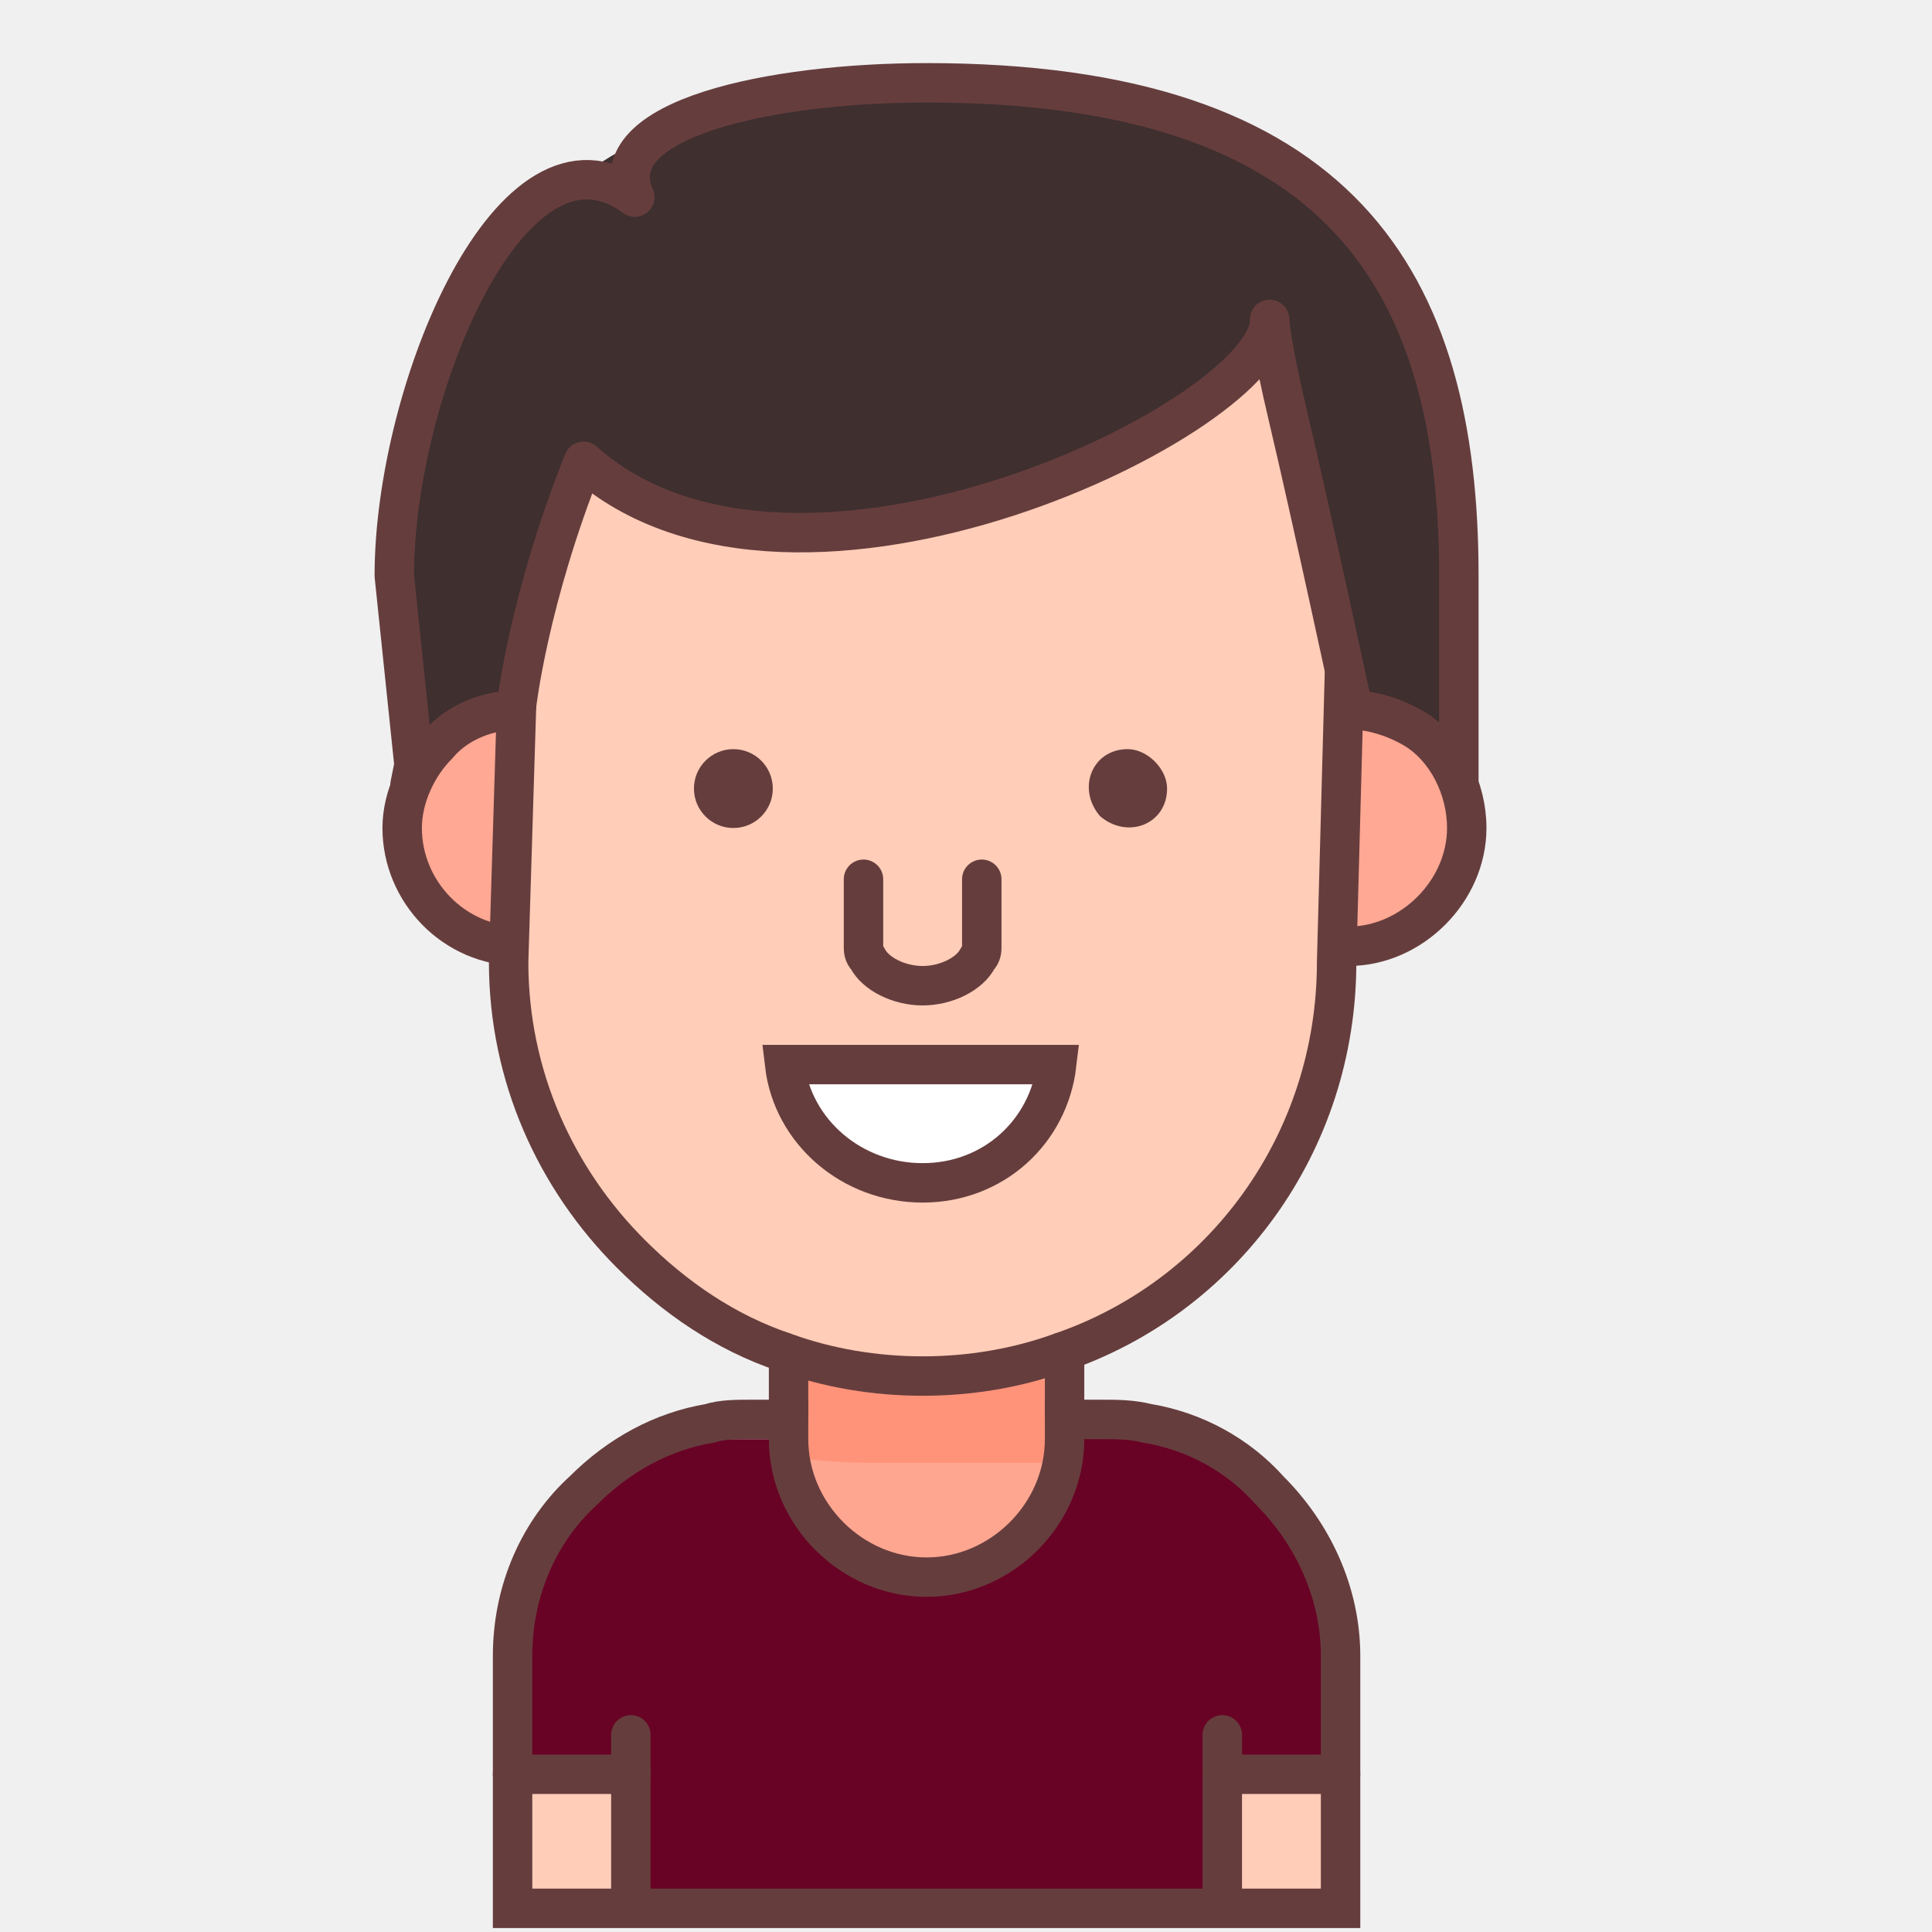
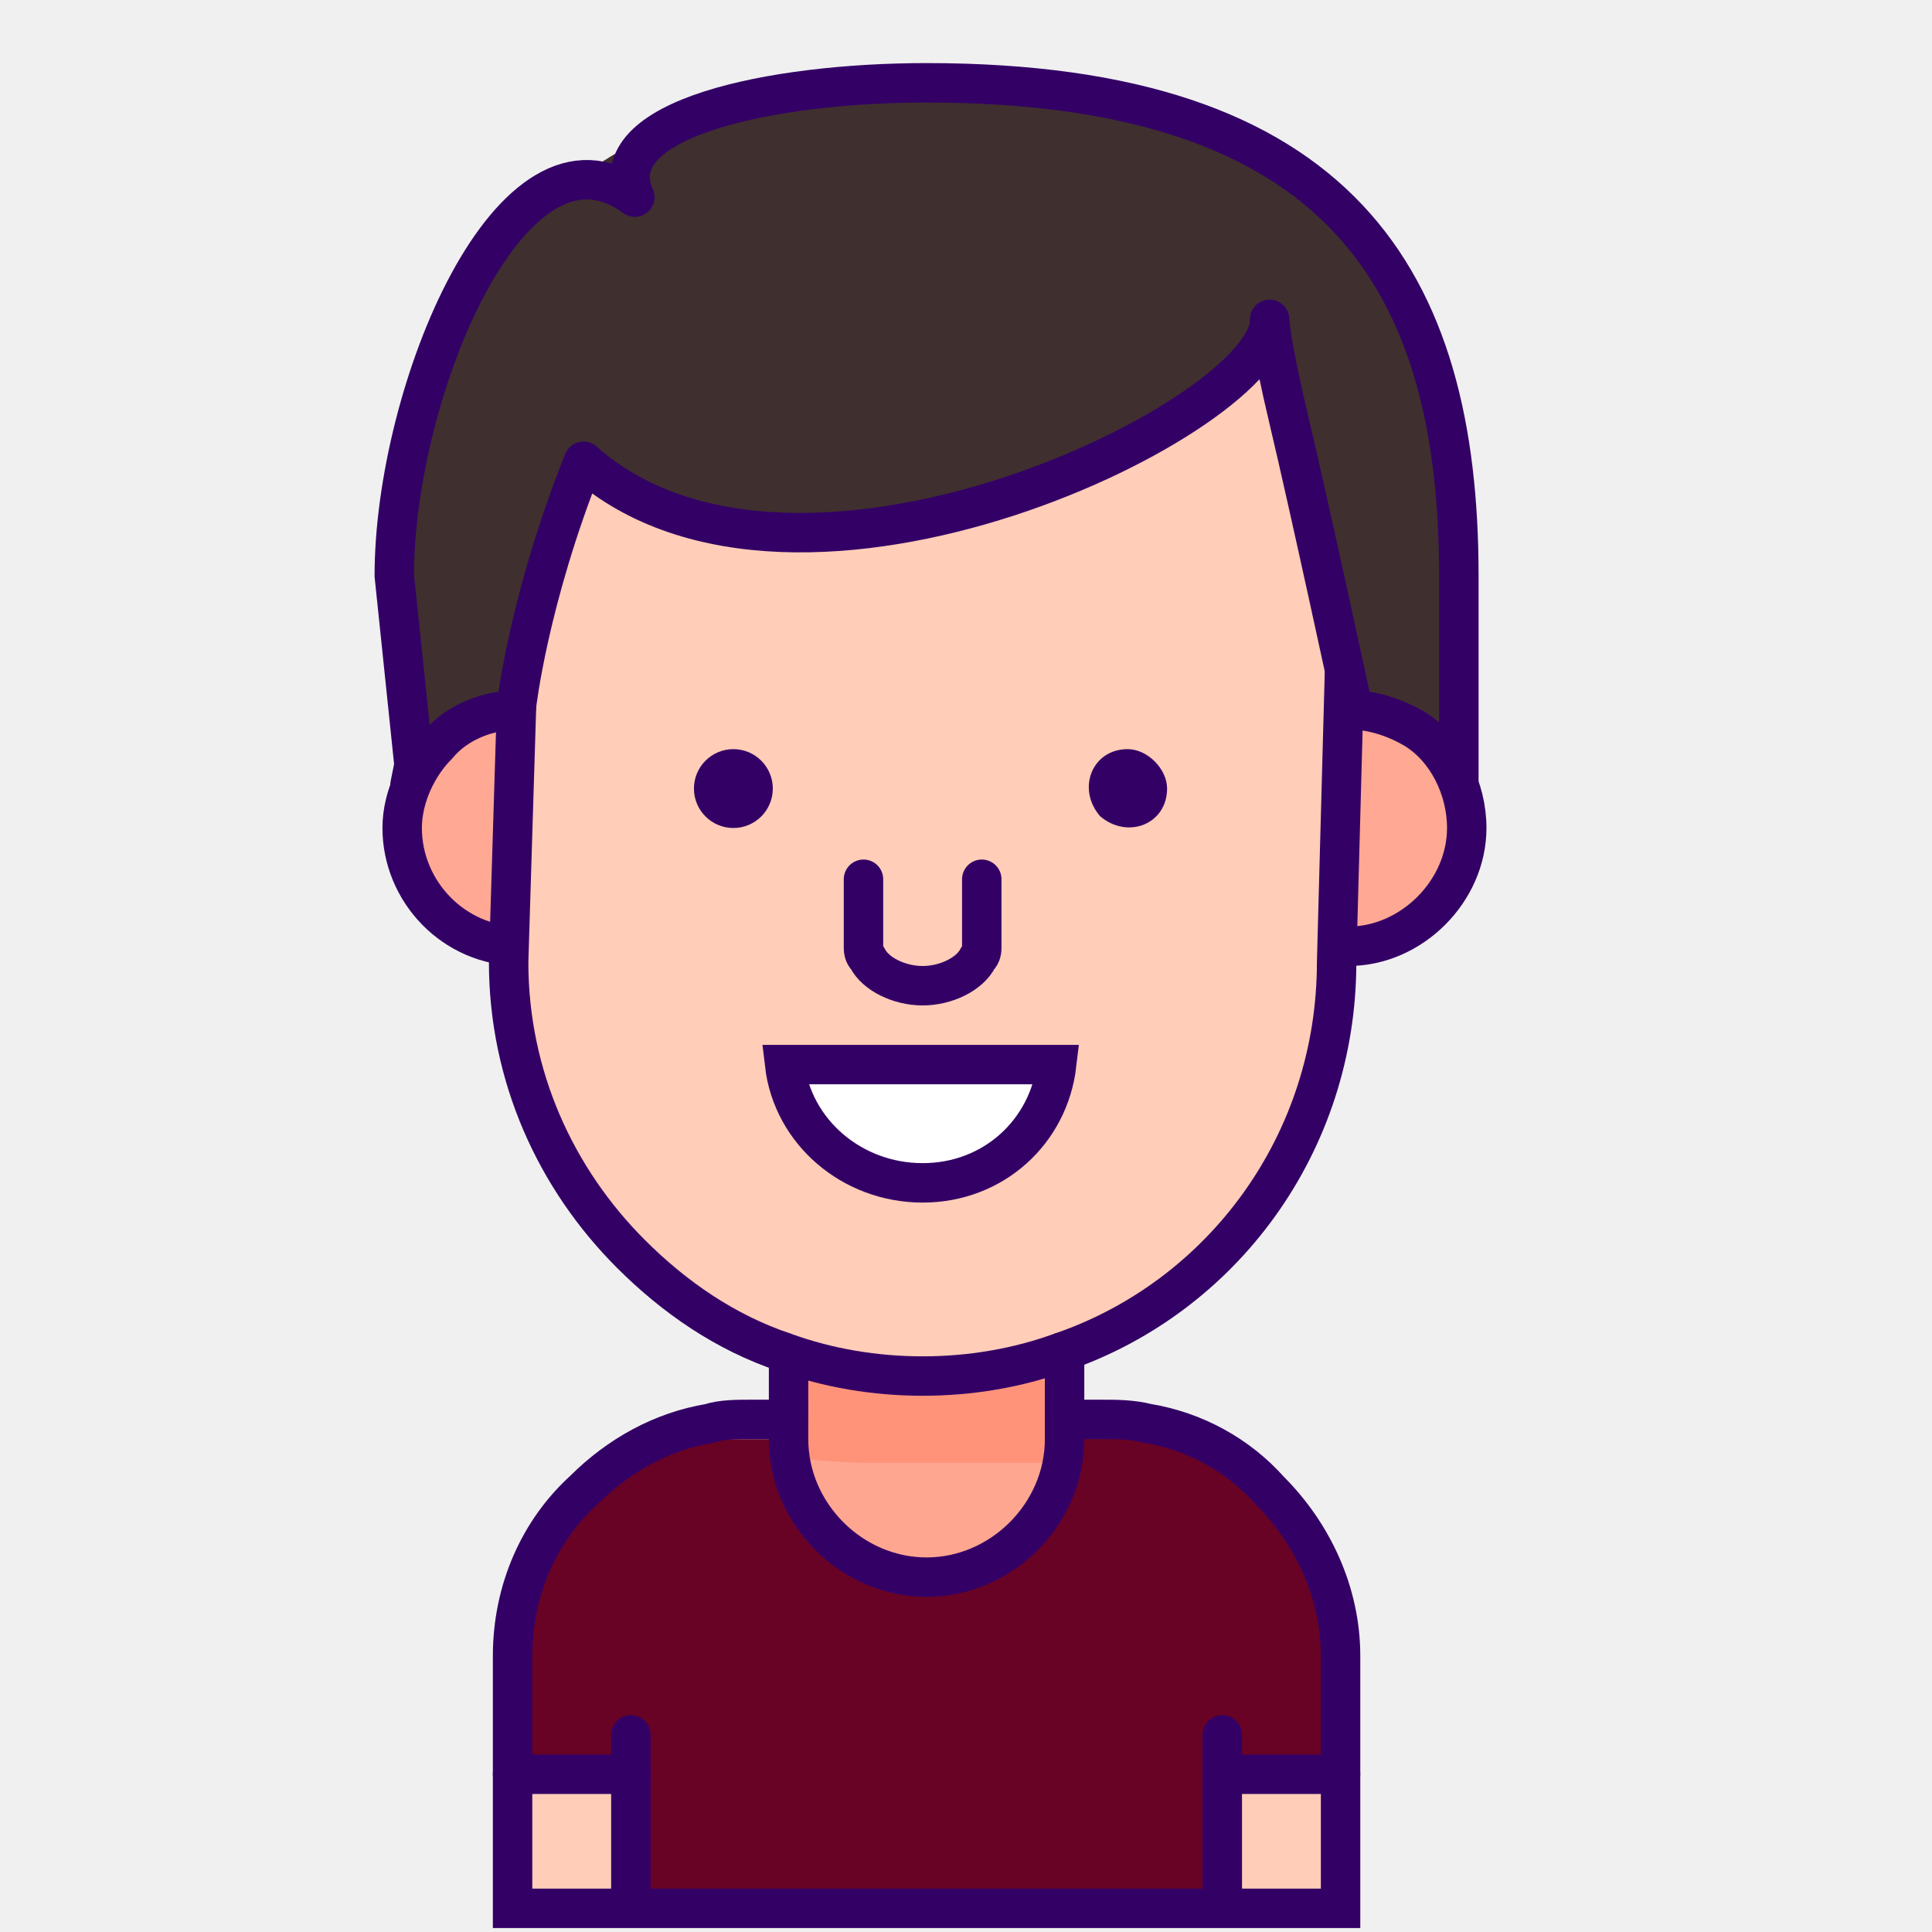
<svg xmlns="http://www.w3.org/2000/svg" version="1.1" id="Layer_1" x="0px" y="0px" viewBox="0 0 49 49" style="enable-background:new 0 0 49 49;" xml:space="preserve">
  <style type="text/css">
	.st0{fill:#FFCDB8;}
	.st1{fill:#FFA691;}
	.st2{fill:#FF9379;}
	.st3{fill:#680325;}
- 	.st4{fill:none;stroke:#663D3D;stroke-linecap:round;stroke-linejoin:round;stroke-miterlimit:10;}
- 	.st5{fill:none;stroke:#663D3D;stroke-miterlimit:10;}
+ 	.st4{fill:none;stroke:#330066;stroke-linecap:round;stroke-linejoin:round;stroke-miterlimit:10;}
+ 	.st5{fill:none;stroke:#330066;stroke-miterlimit:10;}
	.st6{fill:#3F2F2F;}
	.st7{fill:#FFA894;}
	.st8{fill:#FFFFFF;}
- 	.st9{fill:#FFFFFF;stroke:#663D3D;stroke-miterlimit:10;}
- 	.st10{fill:#663D3D;}
+ 	.st9{fill:#FFFFFF;stroke:#330066;stroke-miterlimit:10;}
+ 	.st10{fill:#330066;}
</style>
-   <path class="st0" d="M13.1,17.9c0,2.5,0.1,3.6,0.1,6.1c0,5.8,4.6,10.9,10.4,10.9s10.5-4.7,10.5-10.5c0-1.1,0-8,0-9  C34,13.5,32.8,10.5,32,9c-7.6,4.9-12.4,6.4-17.3,3.1" />
+   <path class="st0" d="M12.7,17.6c0,2.5,0.1,3.6,0.1,6.1c0,5.8,4.6,10.9,10.4,10.9S33.7,30,33.7,24.2c0-1.1,0-8,0-9  c-0.1-1.9-1.3-4.9-2.1-6.4c-7.6,4.9-12.4,6.4-17.3,3.1" />
  <path class="st1" d="M27,36.5c0,1.9-1.6,3.5-3.5,3.5S20,38.4,20,36.5c0-0.1,0-1.6,0-1.6h7C27,35,27,36.1,27,36.5z" />
  <path class="st2" d="M27.2,35c0,0-6.2,0-7-0.1c0,0.1,0,1.5,0,1.6c0,0.2,0,0.3,0,0.5c0.4,0,0.9,0.1,1.8,0.1h4.1c0.3,0,0.6,0,0.9,0  c0-0.2,0-0.5,0-0.5L27.2,35z" />
  <rect x="31" y="45" class="st0" width="3" height="3.4" />
  <path class="st3" d="M28.8,36.1c-0.3-0.1-1.1,0-1.4,0l-0.5,0.5V37c0,0.9-0.3,1.7-1,2.3c-0.7,0.7-1.6,1-2.6,1s-1.8-0.3-2.5-0.9  c-0.7-0.6-1.1-1.5-1.1-2.4v-0.5h-1c-0.1,0-0.3,0-0.4,0l0,0l-0.1-0.4c-2.8,0.5-5,2.9-5,5.9v3h3h0.1v3.4h15V45h3v-3  c0-3-2.1-5.4-4.9-5.9l-0.3,0.2" />
  <rect x="13" y="45" class="st0" width="3" height="3.4" />
  <polyline class="st4" points="16,44 16,44.9 16,48.1 " />
  <polyline class="st4" points="31,44 31,44.9 31,48.1 " />
  <line class="st4" x1="13" y1="45" x2="16" y2="45" />
  <line class="st4" x1="31" y1="45" x2="34" y2="45" />
  <path class="st5" d="M29.1,36.1c1.2,0.2,2.3,0.8,3.1,1.7c1.1,1.1,1.8,2.6,1.8,4.2v3v3.4h-3H16h-3V45v-3c0-1.7,0.7-3.2,1.8-4.2  c0.9-0.9,2-1.5,3.2-1.7c0.3-0.1,0.7-0.1,1-0.1h1v0.5c0,1.9,1.6,3.5,3.5,3.5s3.5-1.6,3.5-3.5V36h1C28.3,36,28.7,36,29.1,36.1z" />
  <path class="st4" d="M19.9,34.3c1.1,0.4,2.3,0.6,3.5,0.6s2.4-0.2,3.5-0.6" />
  <path class="st6" d="M10.2,21.5L10.2,21.5v-1v-6C10.2,7,14.7,2,23.7,2c11.4,0,13.5,5,13.5,12.5l-0.4,5.1l0,0l0.4,1.4l-2.9-3v-1.2  l-2.2-7.9c0,0-9.8,8.2-17.3,2.8c-1.4,3.6-1.5,3.8-1.5,3.8V17v1" />
  <path class="st7" d="M37.2,21c0,1.6-1.4,3-3,3c0-3.5,0-2.5,0-6C35.9,18,37.2,19.4,37.2,21z" />
  <path class="st8" d="M26.8,27c-0.2,1.7-1.7,3-3.4,3c-1.8,0-3.2-1.3-3.5-3C22.4,27,24.3,27,26.8,27z" />
  <path class="st7" d="M13.2,24c-2.7,0-4-3.2-2.1-5.1c0.5-0.5,1.3-0.9,2.1-0.9C13.2,21.5,13.2,20.5,13.2,24z" />
  <path class="st4" d="M13.1,17.9c0,0,0.3-2.7,1.7-6.2c5.4,4.8,17.5-1.2,17.4-3.6c0,0,0,0.5,0.5,2.6s1.6,7.2,1.6,7.2" />
  <path class="st4" d="M13.2,24" />
  <path class="st4" d="M34.2,24" />
  <line class="st5" x1="20" y1="36" x2="20" y2="34.6" />
  <line class="st5" x1="27" y1="36" x2="27" y2="34.3" />
  <path class="st5" d="M34.2,18c0.6,0,1.2,0.2,1.7,0.5c0.8,0.5,1.3,1.5,1.3,2.5c0,1.6-1.4,3-3,3" />
  <path class="st5" d="M34.2,23" />
  <path class="st5" d="M13.2,18c-0.8,0-1.6,0.3-2.1,0.9c-0.5,0.5-0.9,1.3-0.9,2.1c0,1.6,1.3,3,3,3" />
  <path class="st4" d="M21.9,22.3V24c0,0.1,0,0.2,0.1,0.3c0.2,0.4,0.8,0.7,1.4,0.7s1.2-0.3,1.4-0.7c0.1-0.1,0.1-0.2,0.1-0.3v-1.7" />
  <path class="st9" d="M19.9,27c0.2,1.7,1.7,3,3.5,3s3.2-1.3,3.4-3h-3.4H19.9z" />
  <path class="st4" d="M22.2,24" />
  <path class="st4" d="M10.4,19.9L10.4,19.9l0.1-0.5L10,14.6c0-4.7,3-11.9,6.1-9.6c-0.9-2,3.5-2.9,7.4-2.9C34,2.1,37,7.1,37,14.6v5.2" />
  <path class="st10" d="M28.6,19c0.5,0,1,0.5,1,1c0,0.9-1,1.3-1.7,0.7C27.3,20,27.7,19,28.6,19z" />
  <circle class="st10" cx="18.6" cy="20" r="1" />
  <path class="st5" d="M19.9,34.3c-1.5-0.5-2.8-1.4-3.9-2.5c-1.9-1.9-3.1-4.5-3.1-7.4" />
  <line class="st5" x1="13.1" y1="17.9" x2="12.9" y2="24.4" />
  <path class="st5" d="M26.9,34.3c4.1-1.4,7-5.3,7-9.9l0.2-7.4" />
</svg>
